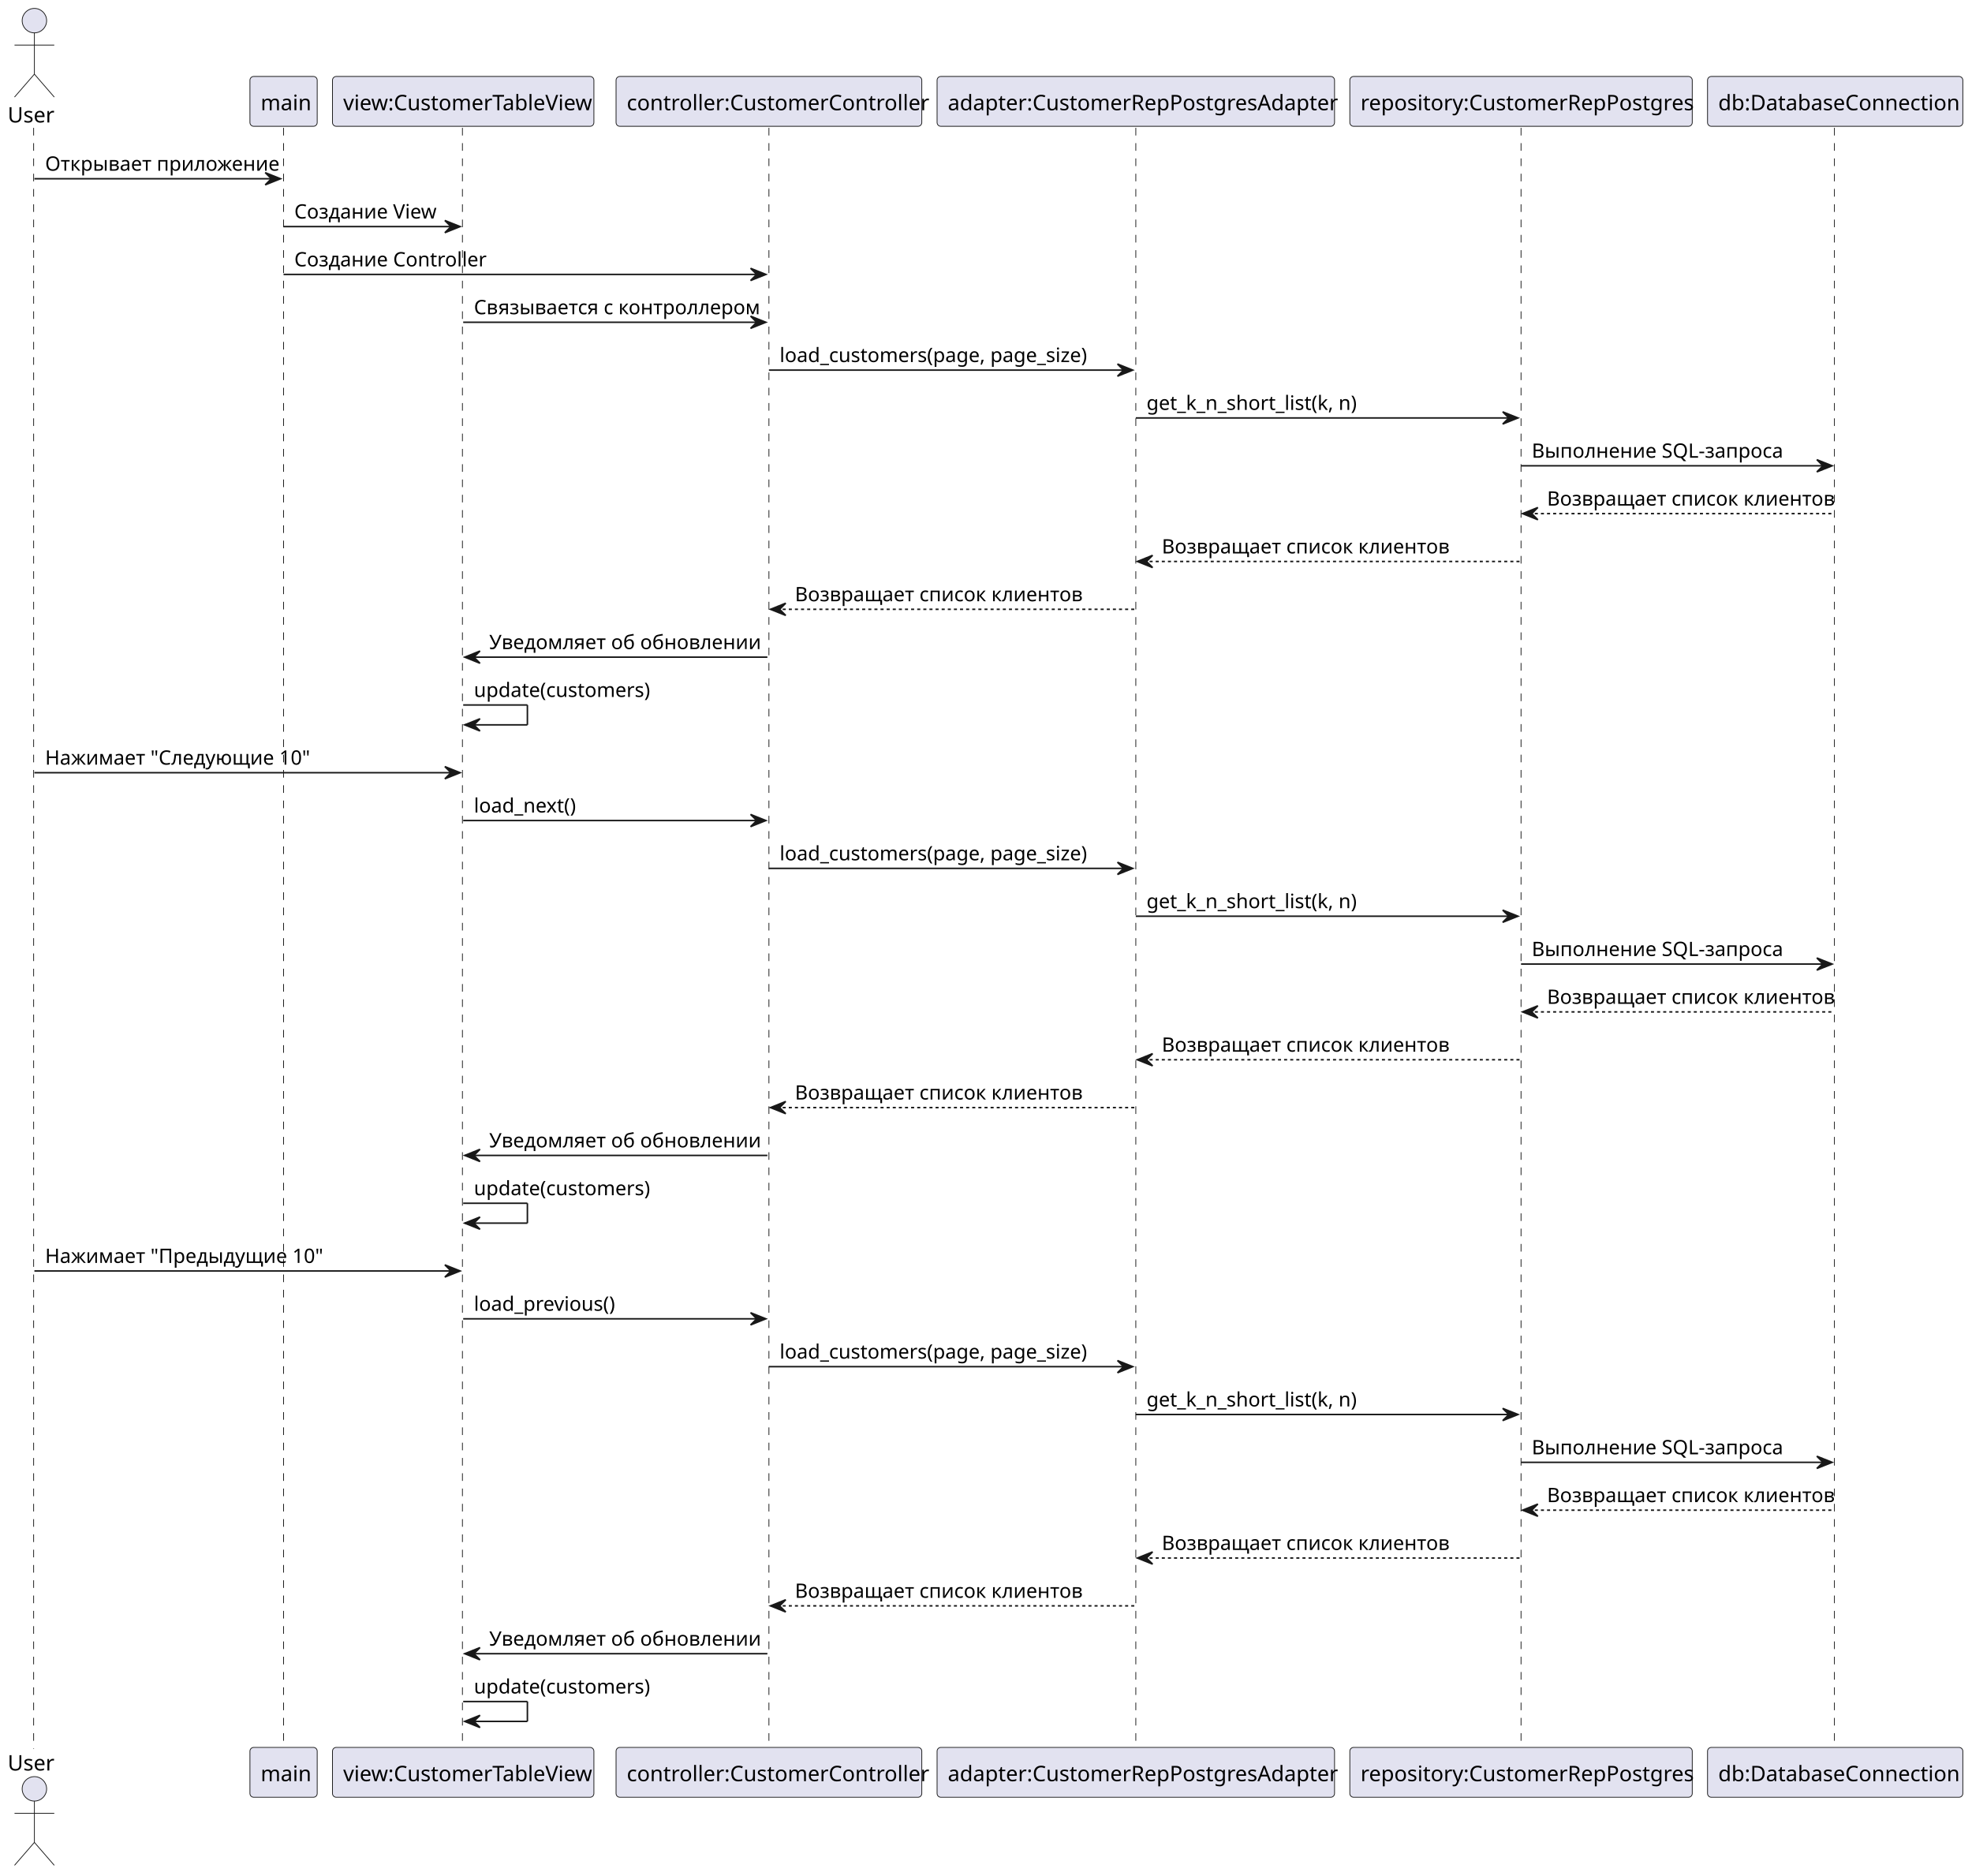
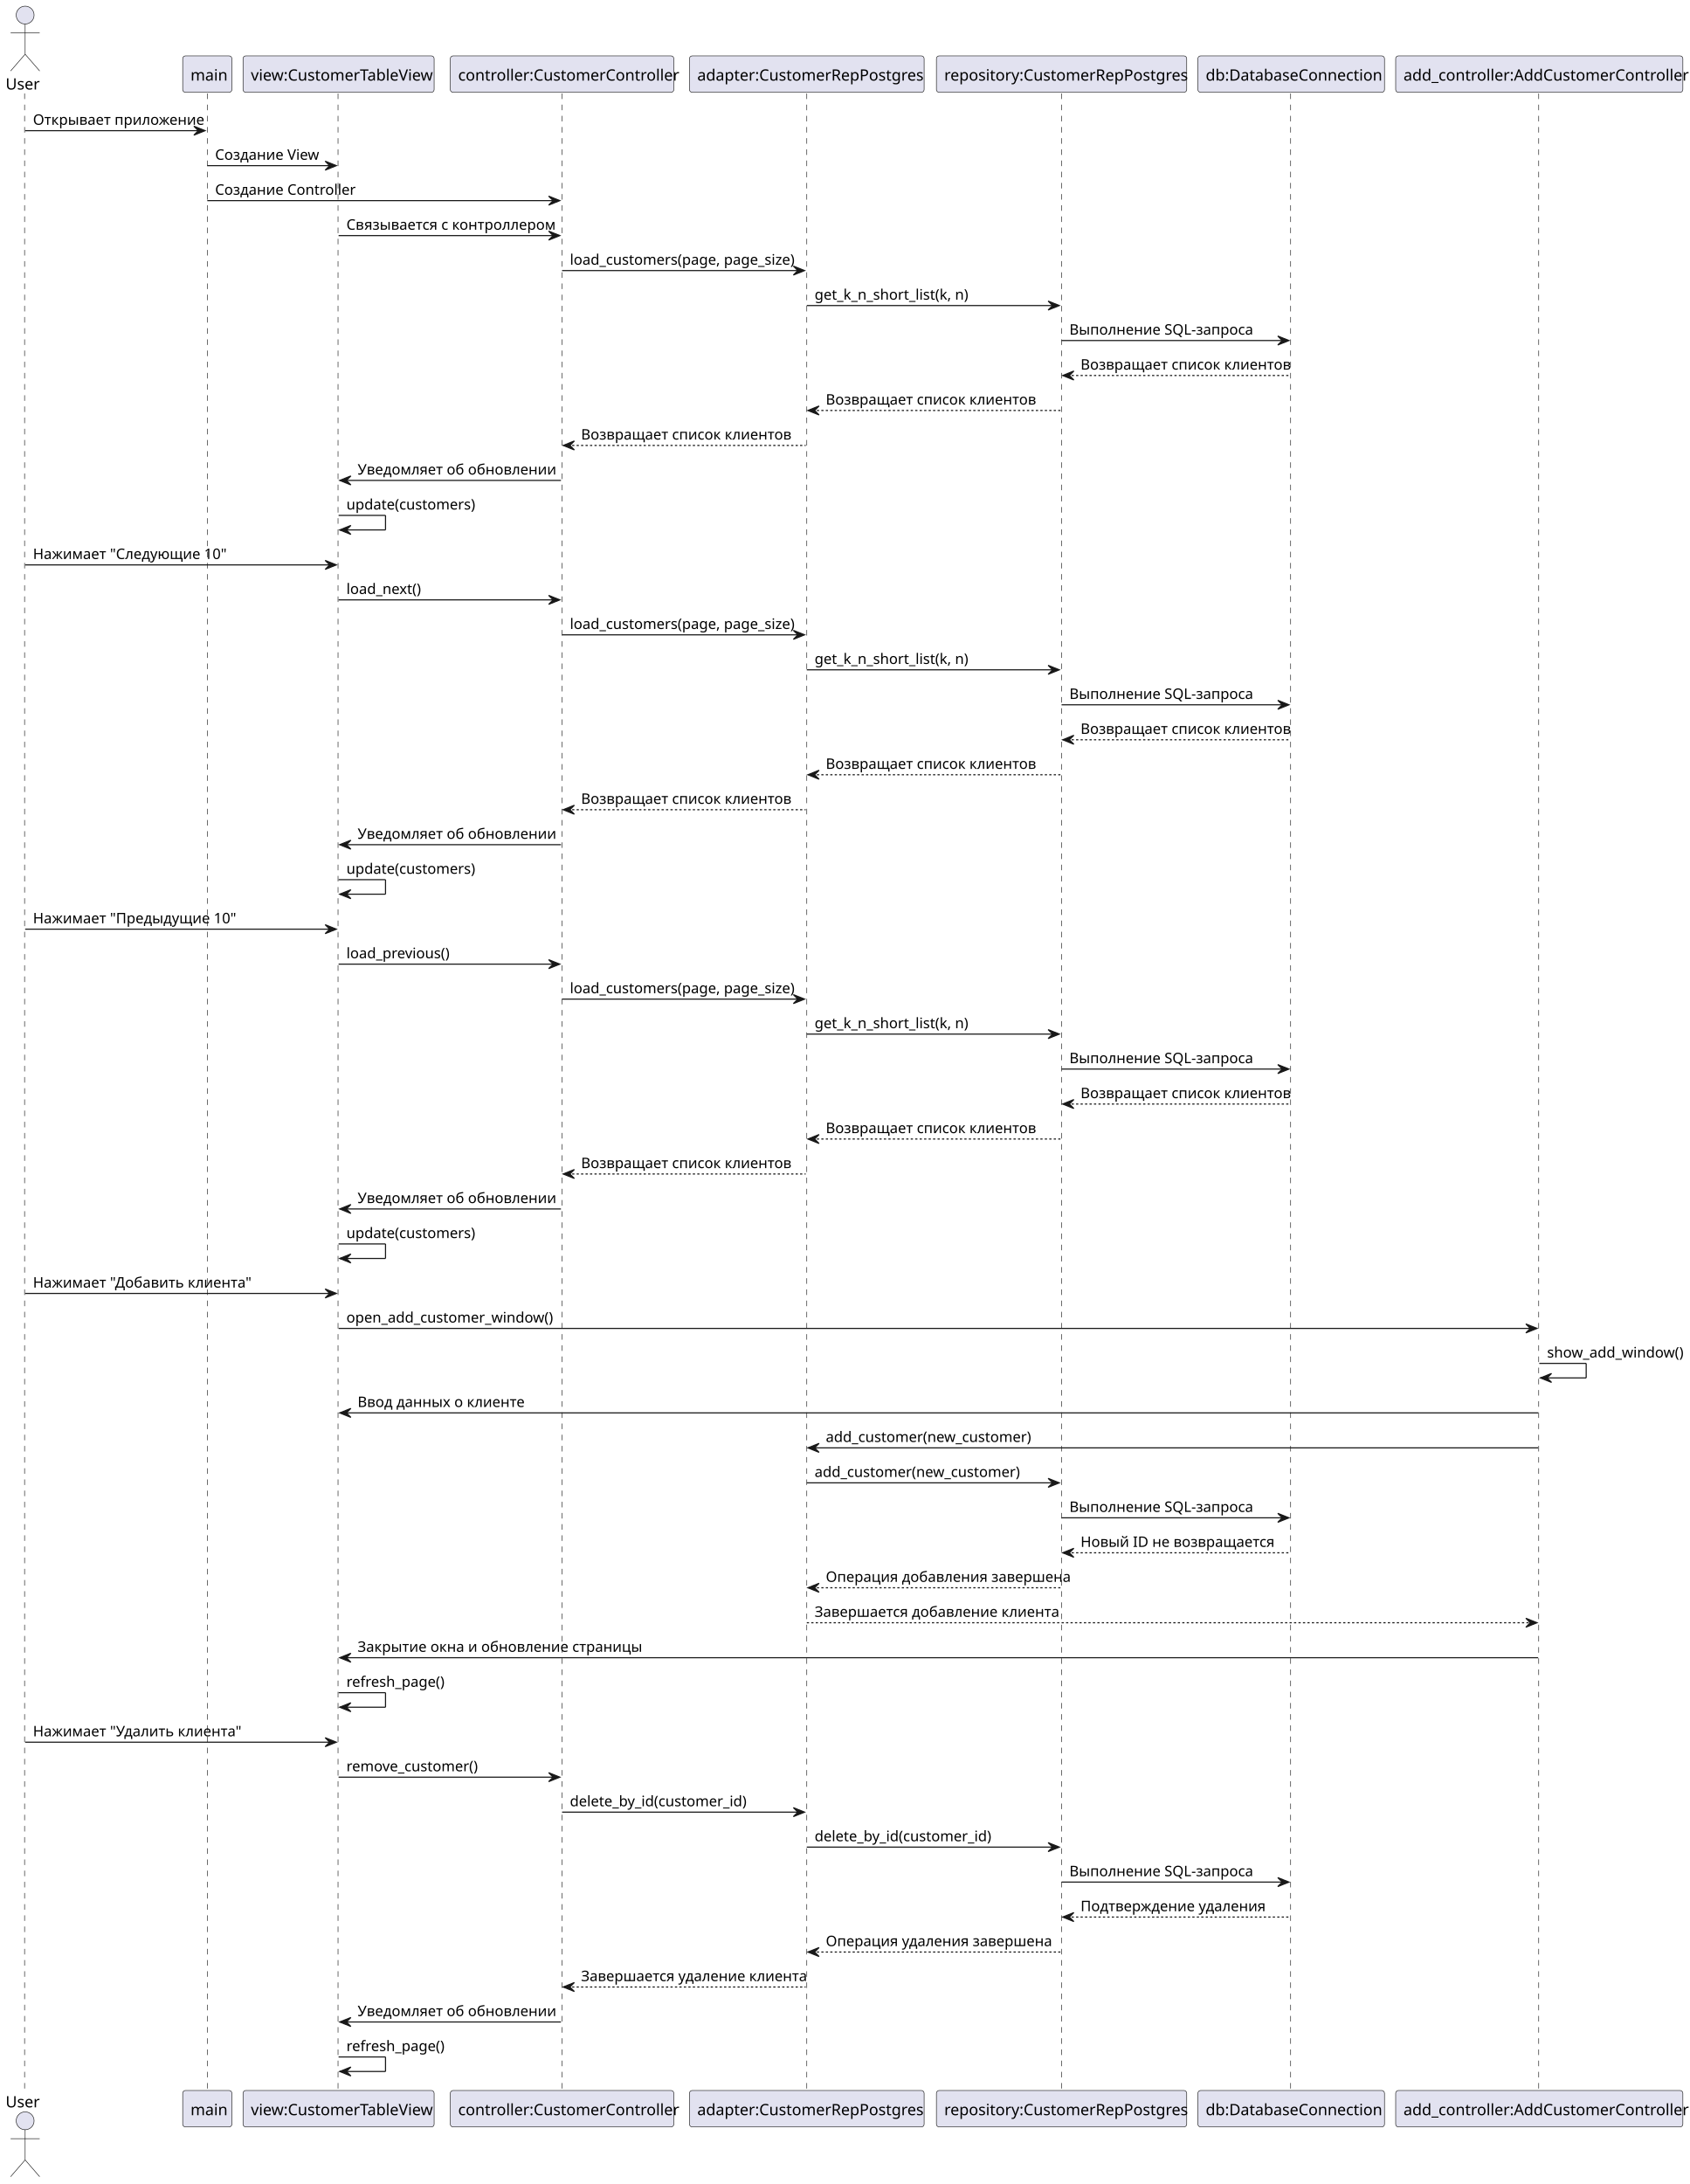
- <svg xmlns="http://www.w3.org/2000/svg" contentStyleType="text/css" height="1227px" preserveAspectRatio="none" style="width:1290px;height:1227px;background:#FFFFFF;" version="1.1" viewBox="0 0 1290 1227" width="1290px" zoomAndPan="magnify">
+ <svg xmlns="http://www.w3.org/2000/svg" contentStyleType="text/css" height="1954px" preserveAspectRatio="none" style="width:1512px;height:1954px;background:#FFFFFF;" version="1.1" viewBox="0 0 1512 1954" width="1512px" zoomAndPan="magnify">
  <defs />
  <g>
-     <line style="stroke:#181818;stroke-width:0.5;stroke-dasharray:5.0,5.0;" x1="22" x2="22" y1="83.621" y2="1143.934" />
-     <line style="stroke:#181818;stroke-width:0.5;stroke-dasharray:5.0,5.0;" x1="185.5" x2="185.5" y1="83.621" y2="1143.934" />
-     <line style="stroke:#181818;stroke-width:0.5;stroke-dasharray:5.0,5.0;" x1="302.5" x2="302.5" y1="83.621" y2="1143.934" />
-     <line style="stroke:#181818;stroke-width:0.5;stroke-dasharray:5.0,5.0;" x1="503" x2="503" y1="83.621" y2="1143.934" />
-     <line style="stroke:#181818;stroke-width:0.5;stroke-dasharray:5.0,5.0;" x1="743" x2="743" y1="83.621" y2="1143.934" />
-     <line style="stroke:#181818;stroke-width:0.5;stroke-dasharray:5.0,5.0;" x1="995" x2="995" y1="83.621" y2="1143.934" />
-     <line style="stroke:#181818;stroke-width:0.5;stroke-dasharray:5.0,5.0;" x1="1200" x2="1200" y1="83.621" y2="1143.934" />
+     <line style="stroke:#181818;stroke-width:0.5;stroke-dasharray:5.0,5.0;" x1="22" x2="22" y1="83.621" y2="1871.336" />
+     <line style="stroke:#181818;stroke-width:0.5;stroke-dasharray:5.0,5.0;" x1="185.5" x2="185.5" y1="83.621" y2="1871.336" />
+     <line style="stroke:#181818;stroke-width:0.5;stroke-dasharray:5.0,5.0;" x1="302.5" x2="302.5" y1="83.621" y2="1871.336" />
+     <line style="stroke:#181818;stroke-width:0.5;stroke-dasharray:5.0,5.0;" x1="503" x2="503" y1="83.621" y2="1871.336" />
+     <line style="stroke:#181818;stroke-width:0.5;stroke-dasharray:5.0,5.0;" x1="722" x2="722" y1="83.621" y2="1871.336" />
+     <line style="stroke:#181818;stroke-width:0.5;stroke-dasharray:5.0,5.0;" x1="950" x2="950" y1="83.621" y2="1871.336" />
+     <line style="stroke:#181818;stroke-width:0.5;stroke-dasharray:5.0,5.0;" x1="1155" x2="1155" y1="83.621" y2="1871.336" />
+     <line style="stroke:#181818;stroke-width:0.5;stroke-dasharray:5.0,5.0;" x1="1377" x2="1377" y1="83.621" y2="1871.336" />
    <text fill="#000000" font-family="sans-serif" font-size="14" lengthAdjust="spacing" textLength="29" x="5" y="80.107">User</text>
    <ellipse cx="22.5" cy="13.5" fill="#E2E2F0" rx="8" ry="8" style="stroke:#181818;stroke-width:0.5;" />
    <path d="M22.5,21.5 L22.5,48.5 M9.5,29.5 L35.5,29.5 M22.5,48.5 L9.5,63.5 M22.5,48.5 L35.5,63.5 " fill="none" style="stroke:#181818;stroke-width:0.5;" />
-     <text fill="#000000" font-family="sans-serif" font-size="14" lengthAdjust="spacing" textLength="29" x="5" y="1158.041">User</text>
-     <ellipse cx="22.5" cy="1170.055" fill="#E2E2F0" rx="8" ry="8" style="stroke:#181818;stroke-width:0.5;" />
-     <path d="M22.5,1178.055 L22.5,1205.055 M9.5,1186.055 L35.5,1186.055 M22.5,1205.055 L9.5,1220.055 M22.5,1205.055 L35.5,1220.055 " fill="none" style="stroke:#181818;stroke-width:0.5;" />
+     <text fill="#000000" font-family="sans-serif" font-size="14" lengthAdjust="spacing" textLength="29" x="5" y="1885.443">User</text>
+     <ellipse cx="22.5" cy="1897.457" fill="#E2E2F0" rx="8" ry="8" style="stroke:#181818;stroke-width:0.5;" />
+     <path d="M22.5,1905.457 L22.5,1932.457 M9.5,1913.457 L35.5,1913.457 M22.5,1932.457 L9.5,1947.457 M22.5,1932.457 L35.5,1947.457 " fill="none" style="stroke:#181818;stroke-width:0.5;" />
    <rect fill="#E2E2F0" height="32.621" rx="2.5" ry="2.5" style="stroke:#181818;stroke-width:0.5;" width="44" x="163.5" y="50" />
    <text fill="#000000" font-family="sans-serif" font-size="14" lengthAdjust="spacing" textLength="30" x="170.5" y="72.107">main</text>
-     <rect fill="#E2E2F0" height="32.621" rx="2.5" ry="2.5" style="stroke:#181818;stroke-width:0.5;" width="44" x="163.5" y="1142.934" />
-     <text fill="#000000" font-family="sans-serif" font-size="14" lengthAdjust="spacing" textLength="30" x="170.5" y="1165.041">main</text>
+     <rect fill="#E2E2F0" height="32.621" rx="2.5" ry="2.5" style="stroke:#181818;stroke-width:0.5;" width="44" x="163.5" y="1870.336" />
+     <text fill="#000000" font-family="sans-serif" font-size="14" lengthAdjust="spacing" textLength="30" x="170.5" y="1892.443">main</text>
    <rect fill="#E2E2F0" height="32.621" rx="2.5" ry="2.5" style="stroke:#181818;stroke-width:0.5;" width="171" x="217.5" y="50" />
    <text fill="#000000" font-family="sans-serif" font-size="14" lengthAdjust="spacing" textLength="157" x="224.5" y="72.107">view:CustomerTableView</text>
-     <rect fill="#E2E2F0" height="32.621" rx="2.5" ry="2.5" style="stroke:#181818;stroke-width:0.5;" width="171" x="217.5" y="1142.934" />
-     <text fill="#000000" font-family="sans-serif" font-size="14" lengthAdjust="spacing" textLength="157" x="224.5" y="1165.041">view:CustomerTableView</text>
+     <rect fill="#E2E2F0" height="32.621" rx="2.5" ry="2.5" style="stroke:#181818;stroke-width:0.5;" width="171" x="217.5" y="1870.336" />
+     <text fill="#000000" font-family="sans-serif" font-size="14" lengthAdjust="spacing" textLength="157" x="224.5" y="1892.443">view:CustomerTableView</text>
    <rect fill="#E2E2F0" height="32.621" rx="2.5" ry="2.5" style="stroke:#181818;stroke-width:0.5;" width="200" x="403" y="50" />
    <text fill="#000000" font-family="sans-serif" font-size="14" lengthAdjust="spacing" textLength="186" x="410" y="72.107">controller:CustomerController</text>
-     <rect fill="#E2E2F0" height="32.621" rx="2.5" ry="2.5" style="stroke:#181818;stroke-width:0.5;" width="200" x="403" y="1142.934" />
-     <text fill="#000000" font-family="sans-serif" font-size="14" lengthAdjust="spacing" textLength="186" x="410" y="1165.041">controller:CustomerController</text>
-     <rect fill="#E2E2F0" height="32.621" rx="2.5" ry="2.5" style="stroke:#181818;stroke-width:0.5;" width="260" x="613" y="50" />
-     <text fill="#000000" font-family="sans-serif" font-size="14" lengthAdjust="spacing" textLength="246" x="620" y="72.107">adapter:CustomerRepPostgresAdapter</text>
-     <rect fill="#E2E2F0" height="32.621" rx="2.5" ry="2.5" style="stroke:#181818;stroke-width:0.5;" width="260" x="613" y="1142.934" />
-     <text fill="#000000" font-family="sans-serif" font-size="14" lengthAdjust="spacing" textLength="246" x="620" y="1165.041">adapter:CustomerRepPostgresAdapter</text>
-     <rect fill="#E2E2F0" height="32.621" rx="2.5" ry="2.5" style="stroke:#181818;stroke-width:0.5;" width="224" x="883" y="50" />
-     <text fill="#000000" font-family="sans-serif" font-size="14" lengthAdjust="spacing" textLength="210" x="890" y="72.107">repository:CustomerRepPostgres</text>
-     <rect fill="#E2E2F0" height="32.621" rx="2.5" ry="2.5" style="stroke:#181818;stroke-width:0.5;" width="224" x="883" y="1142.934" />
-     <text fill="#000000" font-family="sans-serif" font-size="14" lengthAdjust="spacing" textLength="210" x="890" y="1165.041">repository:CustomerRepPostgres</text>
-     <rect fill="#E2E2F0" height="32.621" rx="2.5" ry="2.5" style="stroke:#181818;stroke-width:0.5;" width="167" x="1117" y="50" />
-     <text fill="#000000" font-family="sans-serif" font-size="14" lengthAdjust="spacing" textLength="153" x="1124" y="72.107">db:DatabaseConnection</text>
-     <rect fill="#E2E2F0" height="32.621" rx="2.5" ry="2.5" style="stroke:#181818;stroke-width:0.5;" width="167" x="1117" y="1142.934" />
-     <text fill="#000000" font-family="sans-serif" font-size="14" lengthAdjust="spacing" textLength="153" x="1124" y="1165.041">db:DatabaseConnection</text>
+     <rect fill="#E2E2F0" height="32.621" rx="2.5" ry="2.5" style="stroke:#181818;stroke-width:0.5;" width="200" x="403" y="1870.336" />
+     <text fill="#000000" font-family="sans-serif" font-size="14" lengthAdjust="spacing" textLength="186" x="410" y="1892.443">controller:CustomerController</text>
+     <rect fill="#E2E2F0" height="32.621" rx="2.5" ry="2.5" style="stroke:#181818;stroke-width:0.5;" width="210" x="617" y="50" />
+     <text fill="#000000" font-family="sans-serif" font-size="14" lengthAdjust="spacing" textLength="196" x="624" y="72.107">adapter:CustomerRepPostgres</text>
+     <rect fill="#E2E2F0" height="32.621" rx="2.5" ry="2.5" style="stroke:#181818;stroke-width:0.5;" width="210" x="617" y="1870.336" />
+     <text fill="#000000" font-family="sans-serif" font-size="14" lengthAdjust="spacing" textLength="196" x="624" y="1892.443">adapter:CustomerRepPostgres</text>
+     <rect fill="#E2E2F0" height="32.621" rx="2.5" ry="2.5" style="stroke:#181818;stroke-width:0.5;" width="224" x="838" y="50" />
+     <text fill="#000000" font-family="sans-serif" font-size="14" lengthAdjust="spacing" textLength="210" x="845" y="72.107">repository:CustomerRepPostgres</text>
+     <rect fill="#E2E2F0" height="32.621" rx="2.5" ry="2.5" style="stroke:#181818;stroke-width:0.5;" width="224" x="838" y="1870.336" />
+     <text fill="#000000" font-family="sans-serif" font-size="14" lengthAdjust="spacing" textLength="210" x="845" y="1892.443">repository:CustomerRepPostgres</text>
+     <rect fill="#E2E2F0" height="32.621" rx="2.5" ry="2.5" style="stroke:#181818;stroke-width:0.5;" width="167" x="1072" y="50" />
+     <text fill="#000000" font-family="sans-serif" font-size="14" lengthAdjust="spacing" textLength="153" x="1079" y="72.107">db:DatabaseConnection</text>
+     <rect fill="#E2E2F0" height="32.621" rx="2.5" ry="2.5" style="stroke:#181818;stroke-width:0.5;" width="167" x="1072" y="1870.336" />
+     <text fill="#000000" font-family="sans-serif" font-size="14" lengthAdjust="spacing" textLength="153" x="1079" y="1892.443">db:DatabaseConnection</text>
+     <rect fill="#E2E2F0" height="32.621" rx="2.5" ry="2.5" style="stroke:#181818;stroke-width:0.5;" width="257" x="1249" y="50" />
+     <text fill="#000000" font-family="sans-serif" font-size="14" lengthAdjust="spacing" textLength="243" x="1256" y="72.107">add_controller:AddCustomerController</text>
+     <rect fill="#E2E2F0" height="32.621" rx="2.5" ry="2.5" style="stroke:#181818;stroke-width:0.5;" width="257" x="1249" y="1870.336" />
+     <text fill="#000000" font-family="sans-serif" font-size="14" lengthAdjust="spacing" textLength="243" x="1256" y="1892.443">add_controller:AddCustomerController</text>
    <polygon fill="#181818" points="173.5,112.912,183.5,116.912,173.5,120.912,177.5,116.912" style="stroke:#181818;stroke-width:1.0;" />
    <line style="stroke:#181818;stroke-width:1.0;" x1="22.5" x2="179.5" y1="116.912" y2="116.912" />
    <text fill="#000000" font-family="sans-serif" font-size="13" lengthAdjust="spacing" textLength="139" x="29.5" y="111.649">Открывает приложение</text>
    <polygon fill="#181818" points="291,144.203,301,148.203,291,152.203,295,148.203" style="stroke:#181818;stroke-width:1.0;" />
    <line style="stroke:#181818;stroke-width:1.0;" x1="185.5" x2="297" y1="148.203" y2="148.203" />
    <text fill="#000000" font-family="sans-serif" font-size="13" lengthAdjust="spacing" textLength="90" x="192.5" y="142.94">Создание View</text>
    <polygon fill="#181818" points="491,175.494,501,179.494,491,183.494,495,179.494" style="stroke:#181818;stroke-width:1.0;" />
    <line style="stroke:#181818;stroke-width:1.0;" x1="185.5" x2="497" y1="179.494" y2="179.494" />
    <text fill="#000000" font-family="sans-serif" font-size="13" lengthAdjust="spacing" textLength="117" x="192.5" y="174.231">Создание Controller</text>
    <polygon fill="#181818" points="491,206.785,501,210.785,491,214.785,495,210.785" style="stroke:#181818;stroke-width:1.0;" />
    <line style="stroke:#181818;stroke-width:1.0;" x1="303" x2="497" y1="210.785" y2="210.785" />
    <text fill="#000000" font-family="sans-serif" font-size="13" lengthAdjust="spacing" textLength="176" x="310" y="205.523">Связывается с контроллером</text>
-     <polygon fill="#181818" points="731,238.076,741,242.076,731,246.076,735,242.076" style="stroke:#181818;stroke-width:1.0;" />
-     <line style="stroke:#181818;stroke-width:1.0;" x1="503" x2="737" y1="242.076" y2="242.076" />
+     <polygon fill="#181818" points="710,238.076,720,242.076,710,246.076,714,242.076" style="stroke:#181818;stroke-width:1.0;" />
+     <line style="stroke:#181818;stroke-width:1.0;" x1="503" x2="716" y1="242.076" y2="242.076" />
    <text fill="#000000" font-family="sans-serif" font-size="13" lengthAdjust="spacing" textLength="195" x="510" y="236.814">load_customers(page, page_size)</text>
-     <polygon fill="#181818" points="983,269.367,993,273.367,983,277.367,987,273.367" style="stroke:#181818;stroke-width:1.0;" />
-     <line style="stroke:#181818;stroke-width:1.0;" x1="743" x2="989" y1="273.367" y2="273.367" />
-     <text fill="#000000" font-family="sans-serif" font-size="13" lengthAdjust="spacing" textLength="136" x="750" y="268.104">get_k_n_short_list(k, n)</text>
-     <polygon fill="#181818" points="1188.5,300.658,1198.5,304.658,1188.5,308.658,1192.5,304.658" style="stroke:#181818;stroke-width:1.0;" />
-     <line style="stroke:#181818;stroke-width:1.0;" x1="995" x2="1194.5" y1="304.658" y2="304.658" />
-     <text fill="#000000" font-family="sans-serif" font-size="13" lengthAdjust="spacing" textLength="156" x="1002" y="299.396">Выполнение SQL-запроса</text>
-     <polygon fill="#181818" points="1006,331.949,996,335.949,1006,339.949,1002,335.949" style="stroke:#181818;stroke-width:1.0;" />
-     <line style="stroke:#181818;stroke-width:1.0;stroke-dasharray:2.0,2.0;" x1="1000" x2="1199.5" y1="335.949" y2="335.949" />
-     <text fill="#000000" font-family="sans-serif" font-size="13" lengthAdjust="spacing" textLength="176" x="1012" y="330.687">Возвращает список клиентов</text>
-     <polygon fill="#181818" points="754,363.24,744,367.24,754,371.24,750,367.24" style="stroke:#181818;stroke-width:1.0;" />
-     <line style="stroke:#181818;stroke-width:1.0;stroke-dasharray:2.0,2.0;" x1="748" x2="994" y1="367.24" y2="367.24" />
-     <text fill="#000000" font-family="sans-serif" font-size="13" lengthAdjust="spacing" textLength="176" x="760" y="361.978">Возвращает список клиентов</text>
+     <polygon fill="#181818" points="938,269.367,948,273.367,938,277.367,942,273.367" style="stroke:#181818;stroke-width:1.0;" />
+     <line style="stroke:#181818;stroke-width:1.0;" x1="722" x2="944" y1="273.367" y2="273.367" />
+     <text fill="#000000" font-family="sans-serif" font-size="13" lengthAdjust="spacing" textLength="136" x="729" y="268.104">get_k_n_short_list(k, n)</text>
+     <polygon fill="#181818" points="1143.5,300.658,1153.5,304.658,1143.5,308.658,1147.5,304.658" style="stroke:#181818;stroke-width:1.0;" />
+     <line style="stroke:#181818;stroke-width:1.0;" x1="950" x2="1149.5" y1="304.658" y2="304.658" />
+     <text fill="#000000" font-family="sans-serif" font-size="13" lengthAdjust="spacing" textLength="156" x="957" y="299.396">Выполнение SQL-запроса</text>
+     <polygon fill="#181818" points="961,331.949,951,335.949,961,339.949,957,335.949" style="stroke:#181818;stroke-width:1.0;" />
+     <line style="stroke:#181818;stroke-width:1.0;stroke-dasharray:2.0,2.0;" x1="955" x2="1154.5" y1="335.949" y2="335.949" />
+     <text fill="#000000" font-family="sans-serif" font-size="13" lengthAdjust="spacing" textLength="176" x="967" y="330.687">Возвращает список клиентов</text>
+     <polygon fill="#181818" points="733,363.24,723,367.24,733,371.24,729,367.24" style="stroke:#181818;stroke-width:1.0;" />
+     <line style="stroke:#181818;stroke-width:1.0;stroke-dasharray:2.0,2.0;" x1="727" x2="949" y1="367.24" y2="367.24" />
+     <text fill="#000000" font-family="sans-serif" font-size="13" lengthAdjust="spacing" textLength="176" x="739" y="361.978">Возвращает список клиентов</text>
    <polygon fill="#181818" points="514,394.531,504,398.531,514,402.531,510,398.531" style="stroke:#181818;stroke-width:1.0;" />
-     <line style="stroke:#181818;stroke-width:1.0;stroke-dasharray:2.0,2.0;" x1="508" x2="742" y1="398.531" y2="398.531" />
+     <line style="stroke:#181818;stroke-width:1.0;stroke-dasharray:2.0,2.0;" x1="508" x2="721" y1="398.531" y2="398.531" />
    <text fill="#000000" font-family="sans-serif" font-size="13" lengthAdjust="spacing" textLength="176" x="520" y="393.269">Возвращает список клиентов</text>
    <polygon fill="#181818" points="314,425.822,304,429.822,314,433.822,310,429.822" style="stroke:#181818;stroke-width:1.0;" />
    <line style="stroke:#181818;stroke-width:1.0;" x1="308" x2="502" y1="429.822" y2="429.822" />
    <text fill="#000000" font-family="sans-serif" font-size="13" lengthAdjust="spacing" textLength="164" x="320" y="424.56">Уведомляет об обновлении</text>
    <line style="stroke:#181818;stroke-width:1.0;" x1="303" x2="345" y1="461.113" y2="461.113" />
    <line style="stroke:#181818;stroke-width:1.0;" x1="345" x2="345" y1="461.113" y2="474.113" />
    <line style="stroke:#181818;stroke-width:1.0;" x1="304" x2="345" y1="474.113" y2="474.113" />
    <polygon fill="#181818" points="314,470.113,304,474.113,314,478.113,310,474.113" style="stroke:#181818;stroke-width:1.0;" />
    <text fill="#000000" font-family="sans-serif" font-size="13" lengthAdjust="spacing" textLength="108" x="310" y="455.851">update(customers)</text>
    <polygon fill="#181818" points="291,501.404,301,505.404,291,509.404,295,505.404" style="stroke:#181818;stroke-width:1.0;" />
    <line style="stroke:#181818;stroke-width:1.0;" x1="22.5" x2="297" y1="505.404" y2="505.404" />
    <text fill="#000000" font-family="sans-serif" font-size="13" lengthAdjust="spacing" textLength="166" x="29.5" y="500.142">Нажимает "Следующие 10"</text>
    <polygon fill="#181818" points="491,532.695,501,536.695,491,540.695,495,536.695" style="stroke:#181818;stroke-width:1.0;" />
    <line style="stroke:#181818;stroke-width:1.0;" x1="303" x2="497" y1="536.695" y2="536.695" />
    <text fill="#000000" font-family="sans-serif" font-size="13" lengthAdjust="spacing" textLength="64" x="310" y="531.433">load_next()</text>
-     <polygon fill="#181818" points="731,563.986,741,567.986,731,571.986,735,567.986" style="stroke:#181818;stroke-width:1.0;" />
-     <line style="stroke:#181818;stroke-width:1.0;" x1="503" x2="737" y1="567.986" y2="567.986" />
+     <polygon fill="#181818" points="710,563.986,720,567.986,710,571.986,714,567.986" style="stroke:#181818;stroke-width:1.0;" />
+     <line style="stroke:#181818;stroke-width:1.0;" x1="503" x2="716" y1="567.986" y2="567.986" />
    <text fill="#000000" font-family="sans-serif" font-size="13" lengthAdjust="spacing" textLength="195" x="510" y="562.724">load_customers(page, page_size)</text>
-     <polygon fill="#181818" points="983,595.277,993,599.277,983,603.277,987,599.277" style="stroke:#181818;stroke-width:1.0;" />
-     <line style="stroke:#181818;stroke-width:1.0;" x1="743" x2="989" y1="599.277" y2="599.277" />
-     <text fill="#000000" font-family="sans-serif" font-size="13" lengthAdjust="spacing" textLength="136" x="750" y="594.015">get_k_n_short_list(k, n)</text>
-     <polygon fill="#181818" points="1188.5,626.568,1198.5,630.568,1188.5,634.568,1192.5,630.568" style="stroke:#181818;stroke-width:1.0;" />
-     <line style="stroke:#181818;stroke-width:1.0;" x1="995" x2="1194.5" y1="630.568" y2="630.568" />
-     <text fill="#000000" font-family="sans-serif" font-size="13" lengthAdjust="spacing" textLength="156" x="1002" y="625.306">Выполнение SQL-запроса</text>
-     <polygon fill="#181818" points="1006,657.859,996,661.859,1006,665.859,1002,661.859" style="stroke:#181818;stroke-width:1.0;" />
-     <line style="stroke:#181818;stroke-width:1.0;stroke-dasharray:2.0,2.0;" x1="1000" x2="1199.5" y1="661.859" y2="661.859" />
-     <text fill="#000000" font-family="sans-serif" font-size="13" lengthAdjust="spacing" textLength="176" x="1012" y="656.597">Возвращает список клиентов</text>
-     <polygon fill="#181818" points="754,689.15,744,693.15,754,697.15,750,693.15" style="stroke:#181818;stroke-width:1.0;" />
-     <line style="stroke:#181818;stroke-width:1.0;stroke-dasharray:2.0,2.0;" x1="748" x2="994" y1="693.15" y2="693.15" />
-     <text fill="#000000" font-family="sans-serif" font-size="13" lengthAdjust="spacing" textLength="176" x="760" y="687.888">Возвращает список клиентов</text>
+     <polygon fill="#181818" points="938,595.277,948,599.277,938,603.277,942,599.277" style="stroke:#181818;stroke-width:1.0;" />
+     <line style="stroke:#181818;stroke-width:1.0;" x1="722" x2="944" y1="599.277" y2="599.277" />
+     <text fill="#000000" font-family="sans-serif" font-size="13" lengthAdjust="spacing" textLength="136" x="729" y="594.015">get_k_n_short_list(k, n)</text>
+     <polygon fill="#181818" points="1143.5,626.568,1153.5,630.568,1143.5,634.568,1147.5,630.568" style="stroke:#181818;stroke-width:1.0;" />
+     <line style="stroke:#181818;stroke-width:1.0;" x1="950" x2="1149.5" y1="630.568" y2="630.568" />
+     <text fill="#000000" font-family="sans-serif" font-size="13" lengthAdjust="spacing" textLength="156" x="957" y="625.306">Выполнение SQL-запроса</text>
+     <polygon fill="#181818" points="961,657.859,951,661.859,961,665.859,957,661.859" style="stroke:#181818;stroke-width:1.0;" />
+     <line style="stroke:#181818;stroke-width:1.0;stroke-dasharray:2.0,2.0;" x1="955" x2="1154.5" y1="661.859" y2="661.859" />
+     <text fill="#000000" font-family="sans-serif" font-size="13" lengthAdjust="spacing" textLength="176" x="967" y="656.597">Возвращает список клиентов</text>
+     <polygon fill="#181818" points="733,689.15,723,693.15,733,697.15,729,693.15" style="stroke:#181818;stroke-width:1.0;" />
+     <line style="stroke:#181818;stroke-width:1.0;stroke-dasharray:2.0,2.0;" x1="727" x2="949" y1="693.15" y2="693.15" />
+     <text fill="#000000" font-family="sans-serif" font-size="13" lengthAdjust="spacing" textLength="176" x="739" y="687.888">Возвращает список клиентов</text>
    <polygon fill="#181818" points="514,720.441,504,724.441,514,728.441,510,724.441" style="stroke:#181818;stroke-width:1.0;" />
-     <line style="stroke:#181818;stroke-width:1.0;stroke-dasharray:2.0,2.0;" x1="508" x2="742" y1="724.441" y2="724.441" />
+     <line style="stroke:#181818;stroke-width:1.0;stroke-dasharray:2.0,2.0;" x1="508" x2="721" y1="724.441" y2="724.441" />
    <text fill="#000000" font-family="sans-serif" font-size="13" lengthAdjust="spacing" textLength="176" x="520" y="719.179">Возвращает список клиентов</text>
    <polygon fill="#181818" points="314,751.732,304,755.732,314,759.732,310,755.732" style="stroke:#181818;stroke-width:1.0;" />
    <line style="stroke:#181818;stroke-width:1.0;" x1="308" x2="502" y1="755.732" y2="755.732" />
    <text fill="#000000" font-family="sans-serif" font-size="13" lengthAdjust="spacing" textLength="164" x="320" y="750.47">Уведомляет об обновлении</text>
    <line style="stroke:#181818;stroke-width:1.0;" x1="303" x2="345" y1="787.023" y2="787.023" />
    <line style="stroke:#181818;stroke-width:1.0;" x1="345" x2="345" y1="787.023" y2="800.023" />
    <line style="stroke:#181818;stroke-width:1.0;" x1="304" x2="345" y1="800.023" y2="800.023" />
    <polygon fill="#181818" points="314,796.023,304,800.023,314,804.023,310,800.023" style="stroke:#181818;stroke-width:1.0;" />
    <text fill="#000000" font-family="sans-serif" font-size="13" lengthAdjust="spacing" textLength="108" x="310" y="781.761">update(customers)</text>
    <polygon fill="#181818" points="291,827.314,301,831.314,291,835.314,295,831.314" style="stroke:#181818;stroke-width:1.0;" />
    <line style="stroke:#181818;stroke-width:1.0;" x1="22.5" x2="297" y1="831.314" y2="831.314" />
    <text fill="#000000" font-family="sans-serif" font-size="13" lengthAdjust="spacing" textLength="173" x="29.5" y="826.052">Нажимает "Предыдущие 10"</text>
    <polygon fill="#181818" points="491,858.606,501,862.606,491,866.606,495,862.606" style="stroke:#181818;stroke-width:1.0;" />
    <line style="stroke:#181818;stroke-width:1.0;" x1="303" x2="497" y1="862.606" y2="862.606" />
    <text fill="#000000" font-family="sans-serif" font-size="13" lengthAdjust="spacing" textLength="86" x="310" y="857.343">load_previous()</text>
-     <polygon fill="#181818" points="731,889.896,741,893.896,731,897.896,735,893.896" style="stroke:#181818;stroke-width:1.0;" />
-     <line style="stroke:#181818;stroke-width:1.0;" x1="503" x2="737" y1="893.896" y2="893.896" />
+     <polygon fill="#181818" points="710,889.896,720,893.896,710,897.896,714,893.896" style="stroke:#181818;stroke-width:1.0;" />
+     <line style="stroke:#181818;stroke-width:1.0;" x1="503" x2="716" y1="893.896" y2="893.896" />
    <text fill="#000000" font-family="sans-serif" font-size="13" lengthAdjust="spacing" textLength="195" x="510" y="888.634">load_customers(page, page_size)</text>
-     <polygon fill="#181818" points="983,921.188,993,925.188,983,929.188,987,925.188" style="stroke:#181818;stroke-width:1.0;" />
-     <line style="stroke:#181818;stroke-width:1.0;" x1="743" x2="989" y1="925.188" y2="925.188" />
-     <text fill="#000000" font-family="sans-serif" font-size="13" lengthAdjust="spacing" textLength="136" x="750" y="919.925">get_k_n_short_list(k, n)</text>
-     <polygon fill="#181818" points="1188.5,952.479,1198.5,956.479,1188.5,960.479,1192.5,956.479" style="stroke:#181818;stroke-width:1.0;" />
-     <line style="stroke:#181818;stroke-width:1.0;" x1="995" x2="1194.5" y1="956.479" y2="956.479" />
-     <text fill="#000000" font-family="sans-serif" font-size="13" lengthAdjust="spacing" textLength="156" x="1002" y="951.216">Выполнение SQL-запроса</text>
-     <polygon fill="#181818" points="1006,983.769,996,987.769,1006,991.769,1002,987.769" style="stroke:#181818;stroke-width:1.0;" />
-     <line style="stroke:#181818;stroke-width:1.0;stroke-dasharray:2.0,2.0;" x1="1000" x2="1199.5" y1="987.769" y2="987.769" />
-     <text fill="#000000" font-family="sans-serif" font-size="13" lengthAdjust="spacing" textLength="176" x="1012" y="982.507">Возвращает список клиентов</text>
-     <polygon fill="#181818" points="754,1015.061,744,1019.061,754,1023.061,750,1019.061" style="stroke:#181818;stroke-width:1.0;" />
-     <line style="stroke:#181818;stroke-width:1.0;stroke-dasharray:2.0,2.0;" x1="748" x2="994" y1="1019.061" y2="1019.061" />
-     <text fill="#000000" font-family="sans-serif" font-size="13" lengthAdjust="spacing" textLength="176" x="760" y="1013.798">Возвращает список клиентов</text>
+     <polygon fill="#181818" points="938,921.188,948,925.188,938,929.188,942,925.188" style="stroke:#181818;stroke-width:1.0;" />
+     <line style="stroke:#181818;stroke-width:1.0;" x1="722" x2="944" y1="925.188" y2="925.188" />
+     <text fill="#000000" font-family="sans-serif" font-size="13" lengthAdjust="spacing" textLength="136" x="729" y="919.925">get_k_n_short_list(k, n)</text>
+     <polygon fill="#181818" points="1143.5,952.479,1153.5,956.479,1143.5,960.479,1147.5,956.479" style="stroke:#181818;stroke-width:1.0;" />
+     <line style="stroke:#181818;stroke-width:1.0;" x1="950" x2="1149.5" y1="956.479" y2="956.479" />
+     <text fill="#000000" font-family="sans-serif" font-size="13" lengthAdjust="spacing" textLength="156" x="957" y="951.216">Выполнение SQL-запроса</text>
+     <polygon fill="#181818" points="961,983.769,951,987.769,961,991.769,957,987.769" style="stroke:#181818;stroke-width:1.0;" />
+     <line style="stroke:#181818;stroke-width:1.0;stroke-dasharray:2.0,2.0;" x1="955" x2="1154.5" y1="987.769" y2="987.769" />
+     <text fill="#000000" font-family="sans-serif" font-size="13" lengthAdjust="spacing" textLength="176" x="967" y="982.507">Возвращает список клиентов</text>
+     <polygon fill="#181818" points="733,1015.061,723,1019.061,733,1023.061,729,1019.061" style="stroke:#181818;stroke-width:1.0;" />
+     <line style="stroke:#181818;stroke-width:1.0;stroke-dasharray:2.0,2.0;" x1="727" x2="949" y1="1019.061" y2="1019.061" />
+     <text fill="#000000" font-family="sans-serif" font-size="13" lengthAdjust="spacing" textLength="176" x="739" y="1013.798">Возвращает список клиентов</text>
    <polygon fill="#181818" points="514,1046.352,504,1050.352,514,1054.352,510,1050.352" style="stroke:#181818;stroke-width:1.0;" />
-     <line style="stroke:#181818;stroke-width:1.0;stroke-dasharray:2.0,2.0;" x1="508" x2="742" y1="1050.352" y2="1050.352" />
+     <line style="stroke:#181818;stroke-width:1.0;stroke-dasharray:2.0,2.0;" x1="508" x2="721" y1="1050.352" y2="1050.352" />
    <text fill="#000000" font-family="sans-serif" font-size="13" lengthAdjust="spacing" textLength="176" x="520" y="1045.089">Возвращает список клиентов</text>
    <polygon fill="#181818" points="314,1077.643,304,1081.643,314,1085.643,310,1081.643" style="stroke:#181818;stroke-width:1.0;" />
    <line style="stroke:#181818;stroke-width:1.0;" x1="308" x2="502" y1="1081.643" y2="1081.643" />
    <text fill="#000000" font-family="sans-serif" font-size="13" lengthAdjust="spacing" textLength="164" x="320" y="1076.38">Уведомляет об обновлении</text>
    <line style="stroke:#181818;stroke-width:1.0;" x1="303" x2="345" y1="1112.934" y2="1112.934" />
    <line style="stroke:#181818;stroke-width:1.0;" x1="345" x2="345" y1="1112.934" y2="1125.934" />
    <line style="stroke:#181818;stroke-width:1.0;" x1="304" x2="345" y1="1125.934" y2="1125.934" />
    <polygon fill="#181818" points="314,1121.934,304,1125.934,314,1129.934,310,1125.934" style="stroke:#181818;stroke-width:1.0;" />
    <text fill="#000000" font-family="sans-serif" font-size="13" lengthAdjust="spacing" textLength="108" x="310" y="1107.671">update(customers)</text>
+     <polygon fill="#181818" points="291,1153.225,301,1157.225,291,1161.225,295,1157.225" style="stroke:#181818;stroke-width:1.0;" />
+     <line style="stroke:#181818;stroke-width:1.0;" x1="22.5" x2="297" y1="1157.225" y2="1157.225" />
+     <text fill="#000000" font-family="sans-serif" font-size="13" lengthAdjust="spacing" textLength="180" x="29.5" y="1151.962">Нажимает "Добавить клиента"</text>
+     <polygon fill="#181818" points="1365.5,1184.516,1375.5,1188.516,1365.5,1192.516,1369.5,1188.516" style="stroke:#181818;stroke-width:1.0;" />
+     <line style="stroke:#181818;stroke-width:1.0;" x1="303" x2="1371.5" y1="1188.516" y2="1188.516" />
+     <text fill="#000000" font-family="sans-serif" font-size="13" lengthAdjust="spacing" textLength="174" x="310" y="1183.253">open_add_customer_window()</text>
+     <line style="stroke:#181818;stroke-width:1.0;" x1="1377.5" x2="1419.5" y1="1219.807" y2="1219.807" />
+     <line style="stroke:#181818;stroke-width:1.0;" x1="1419.5" x2="1419.5" y1="1219.807" y2="1232.807" />
+     <line style="stroke:#181818;stroke-width:1.0;" x1="1378.5" x2="1419.5" y1="1232.807" y2="1232.807" />
+     <polygon fill="#181818" points="1388.5,1228.807,1378.5,1232.807,1388.5,1236.807,1384.5,1232.807" style="stroke:#181818;stroke-width:1.0;" />
+     <text fill="#000000" font-family="sans-serif" font-size="13" lengthAdjust="spacing" textLength="115" x="1384.5" y="1214.544">show_add_window()</text>
+     <polygon fill="#181818" points="314,1260.098,304,1264.098,314,1268.098,310,1264.098" style="stroke:#181818;stroke-width:1.0;" />
+     <line style="stroke:#181818;stroke-width:1.0;" x1="308" x2="1376.5" y1="1264.098" y2="1264.098" />
+     <text fill="#000000" font-family="sans-serif" font-size="13" lengthAdjust="spacing" textLength="141" x="320" y="1258.835">Ввод данных о клиенте</text>
+     <polygon fill="#181818" points="733,1291.389,723,1295.389,733,1299.389,729,1295.389" style="stroke:#181818;stroke-width:1.0;" />
+     <line style="stroke:#181818;stroke-width:1.0;" x1="727" x2="1376.5" y1="1295.389" y2="1295.389" />
+     <text fill="#000000" font-family="sans-serif" font-size="13" lengthAdjust="spacing" textLength="174" x="739" y="1290.126">add_customer(new_customer)</text>
+     <polygon fill="#181818" points="938,1322.68,948,1326.68,938,1330.68,942,1326.68" style="stroke:#181818;stroke-width:1.0;" />
+     <line style="stroke:#181818;stroke-width:1.0;" x1="722" x2="944" y1="1326.68" y2="1326.68" />
+     <text fill="#000000" font-family="sans-serif" font-size="13" lengthAdjust="spacing" textLength="174" x="729" y="1321.417">add_customer(new_customer)</text>
+     <polygon fill="#181818" points="1143.5,1353.971,1153.5,1357.971,1143.5,1361.971,1147.5,1357.971" style="stroke:#181818;stroke-width:1.0;" />
+     <line style="stroke:#181818;stroke-width:1.0;" x1="950" x2="1149.5" y1="1357.971" y2="1357.971" />
+     <text fill="#000000" font-family="sans-serif" font-size="13" lengthAdjust="spacing" textLength="156" x="957" y="1352.708">Выполнение SQL-запроса</text>
+     <polygon fill="#181818" points="961,1385.262,951,1389.262,961,1393.262,957,1389.262" style="stroke:#181818;stroke-width:1.0;" />
+     <line style="stroke:#181818;stroke-width:1.0;stroke-dasharray:2.0,2.0;" x1="955" x2="1154.5" y1="1389.262" y2="1389.262" />
+     <text fill="#000000" font-family="sans-serif" font-size="13" lengthAdjust="spacing" textLength="163" x="967" y="1383.999">Новый ID не возвращается</text>
+     <polygon fill="#181818" points="733,1416.553,723,1420.553,733,1424.553,729,1420.553" style="stroke:#181818;stroke-width:1.0;" />
+     <line style="stroke:#181818;stroke-width:1.0;stroke-dasharray:2.0,2.0;" x1="727" x2="949" y1="1420.553" y2="1420.553" />
+     <text fill="#000000" font-family="sans-serif" font-size="13" lengthAdjust="spacing" textLength="204" x="739" y="1415.29">Операция добавления завершена</text>
+     <polygon fill="#181818" points="1365.5,1447.844,1375.5,1451.844,1365.5,1455.844,1369.5,1451.844" style="stroke:#181818;stroke-width:1.0;" />
+     <line style="stroke:#181818;stroke-width:1.0;stroke-dasharray:2.0,2.0;" x1="722" x2="1371.5" y1="1451.844" y2="1451.844" />
+     <text fill="#000000" font-family="sans-serif" font-size="13" lengthAdjust="spacing" textLength="205" x="729" y="1446.581">Завершается добавление клиента</text>
+     <polygon fill="#181818" points="314,1479.135,304,1483.135,314,1487.135,310,1483.135" style="stroke:#181818;stroke-width:1.0;" />
+     <line style="stroke:#181818;stroke-width:1.0;" x1="308" x2="1376.5" y1="1483.135" y2="1483.135" />
+     <text fill="#000000" font-family="sans-serif" font-size="13" lengthAdjust="spacing" textLength="232" x="320" y="1477.872">Закрытие окна и обновление страницы</text>
+     <line style="stroke:#181818;stroke-width:1.0;" x1="303" x2="345" y1="1514.426" y2="1514.426" />
+     <line style="stroke:#181818;stroke-width:1.0;" x1="345" x2="345" y1="1514.426" y2="1527.426" />
+     <line style="stroke:#181818;stroke-width:1.0;" x1="304" x2="345" y1="1527.426" y2="1527.426" />
+     <polygon fill="#181818" points="314,1523.426,304,1527.426,314,1531.426,310,1527.426" style="stroke:#181818;stroke-width:1.0;" />
+     <text fill="#000000" font-family="sans-serif" font-size="13" lengthAdjust="spacing" textLength="82" x="310" y="1509.163">refresh_page()</text>
+     <polygon fill="#181818" points="291,1554.717,301,1558.717,291,1562.717,295,1558.717" style="stroke:#181818;stroke-width:1.0;" />
+     <line style="stroke:#181818;stroke-width:1.0;" x1="22.5" x2="297" y1="1558.717" y2="1558.717" />
+     <text fill="#000000" font-family="sans-serif" font-size="13" lengthAdjust="spacing" textLength="173" x="29.5" y="1553.454">Нажимает "Удалить клиента"</text>
+     <polygon fill="#181818" points="491,1586.008,501,1590.008,491,1594.008,495,1590.008" style="stroke:#181818;stroke-width:1.0;" />
+     <line style="stroke:#181818;stroke-width:1.0;" x1="303" x2="497" y1="1590.008" y2="1590.008" />
+     <text fill="#000000" font-family="sans-serif" font-size="13" lengthAdjust="spacing" textLength="110" x="310" y="1584.745">remove_customer()</text>
+     <polygon fill="#181818" points="710,1617.299,720,1621.299,710,1625.299,714,1621.299" style="stroke:#181818;stroke-width:1.0;" />
+     <line style="stroke:#181818;stroke-width:1.0;" x1="503" x2="716" y1="1621.299" y2="1621.299" />
+     <text fill="#000000" font-family="sans-serif" font-size="13" lengthAdjust="spacing" textLength="152" x="510" y="1616.036">delete_by_id(customer_id)</text>
+     <polygon fill="#181818" points="938,1648.59,948,1652.59,938,1656.59,942,1652.59" style="stroke:#181818;stroke-width:1.0;" />
+     <line style="stroke:#181818;stroke-width:1.0;" x1="722" x2="944" y1="1652.59" y2="1652.59" />
+     <text fill="#000000" font-family="sans-serif" font-size="13" lengthAdjust="spacing" textLength="152" x="729" y="1647.327">delete_by_id(customer_id)</text>
+     <polygon fill="#181818" points="1143.5,1679.881,1153.5,1683.881,1143.5,1687.881,1147.5,1683.881" style="stroke:#181818;stroke-width:1.0;" />
+     <line style="stroke:#181818;stroke-width:1.0;" x1="950" x2="1149.5" y1="1683.881" y2="1683.881" />
+     <text fill="#000000" font-family="sans-serif" font-size="13" lengthAdjust="spacing" textLength="156" x="957" y="1678.618">Выполнение SQL-запроса</text>
+     <polygon fill="#181818" points="961,1711.172,951,1715.172,961,1719.172,957,1715.172" style="stroke:#181818;stroke-width:1.0;" />
+     <line style="stroke:#181818;stroke-width:1.0;stroke-dasharray:2.0,2.0;" x1="955" x2="1154.5" y1="1715.172" y2="1715.172" />
+     <text fill="#000000" font-family="sans-serif" font-size="13" lengthAdjust="spacing" textLength="156" x="967" y="1709.909">Подтверждение удаления</text>
+     <polygon fill="#181818" points="733,1742.463,723,1746.463,733,1750.463,729,1746.463" style="stroke:#181818;stroke-width:1.0;" />
+     <line style="stroke:#181818;stroke-width:1.0;stroke-dasharray:2.0,2.0;" x1="727" x2="949" y1="1746.463" y2="1746.463" />
+     <text fill="#000000" font-family="sans-serif" font-size="13" lengthAdjust="spacing" textLength="190" x="739" y="1741.2">Операция удаления завершена</text>
+     <polygon fill="#181818" points="514,1773.754,504,1777.754,514,1781.754,510,1777.754" style="stroke:#181818;stroke-width:1.0;" />
+     <line style="stroke:#181818;stroke-width:1.0;stroke-dasharray:2.0,2.0;" x1="508" x2="721" y1="1777.754" y2="1777.754" />
+     <text fill="#000000" font-family="sans-serif" font-size="13" lengthAdjust="spacing" textLength="191" x="520" y="1772.491">Завершается удаление клиента</text>
+     <polygon fill="#181818" points="314,1805.045,304,1809.045,314,1813.045,310,1809.045" style="stroke:#181818;stroke-width:1.0;" />
+     <line style="stroke:#181818;stroke-width:1.0;" x1="308" x2="502" y1="1809.045" y2="1809.045" />
+     <text fill="#000000" font-family="sans-serif" font-size="13" lengthAdjust="spacing" textLength="164" x="320" y="1803.782">Уведомляет об обновлении</text>
+     <line style="stroke:#181818;stroke-width:1.0;" x1="303" x2="345" y1="1840.336" y2="1840.336" />
+     <line style="stroke:#181818;stroke-width:1.0;" x1="345" x2="345" y1="1840.336" y2="1853.336" />
+     <line style="stroke:#181818;stroke-width:1.0;" x1="304" x2="345" y1="1853.336" y2="1853.336" />
+     <polygon fill="#181818" points="314,1849.336,304,1853.336,314,1857.336,310,1853.336" style="stroke:#181818;stroke-width:1.0;" />
+     <text fill="#000000" font-family="sans-serif" font-size="13" lengthAdjust="spacing" textLength="82" x="310" y="1835.073">refresh_page()</text>
  </g>
</svg>
